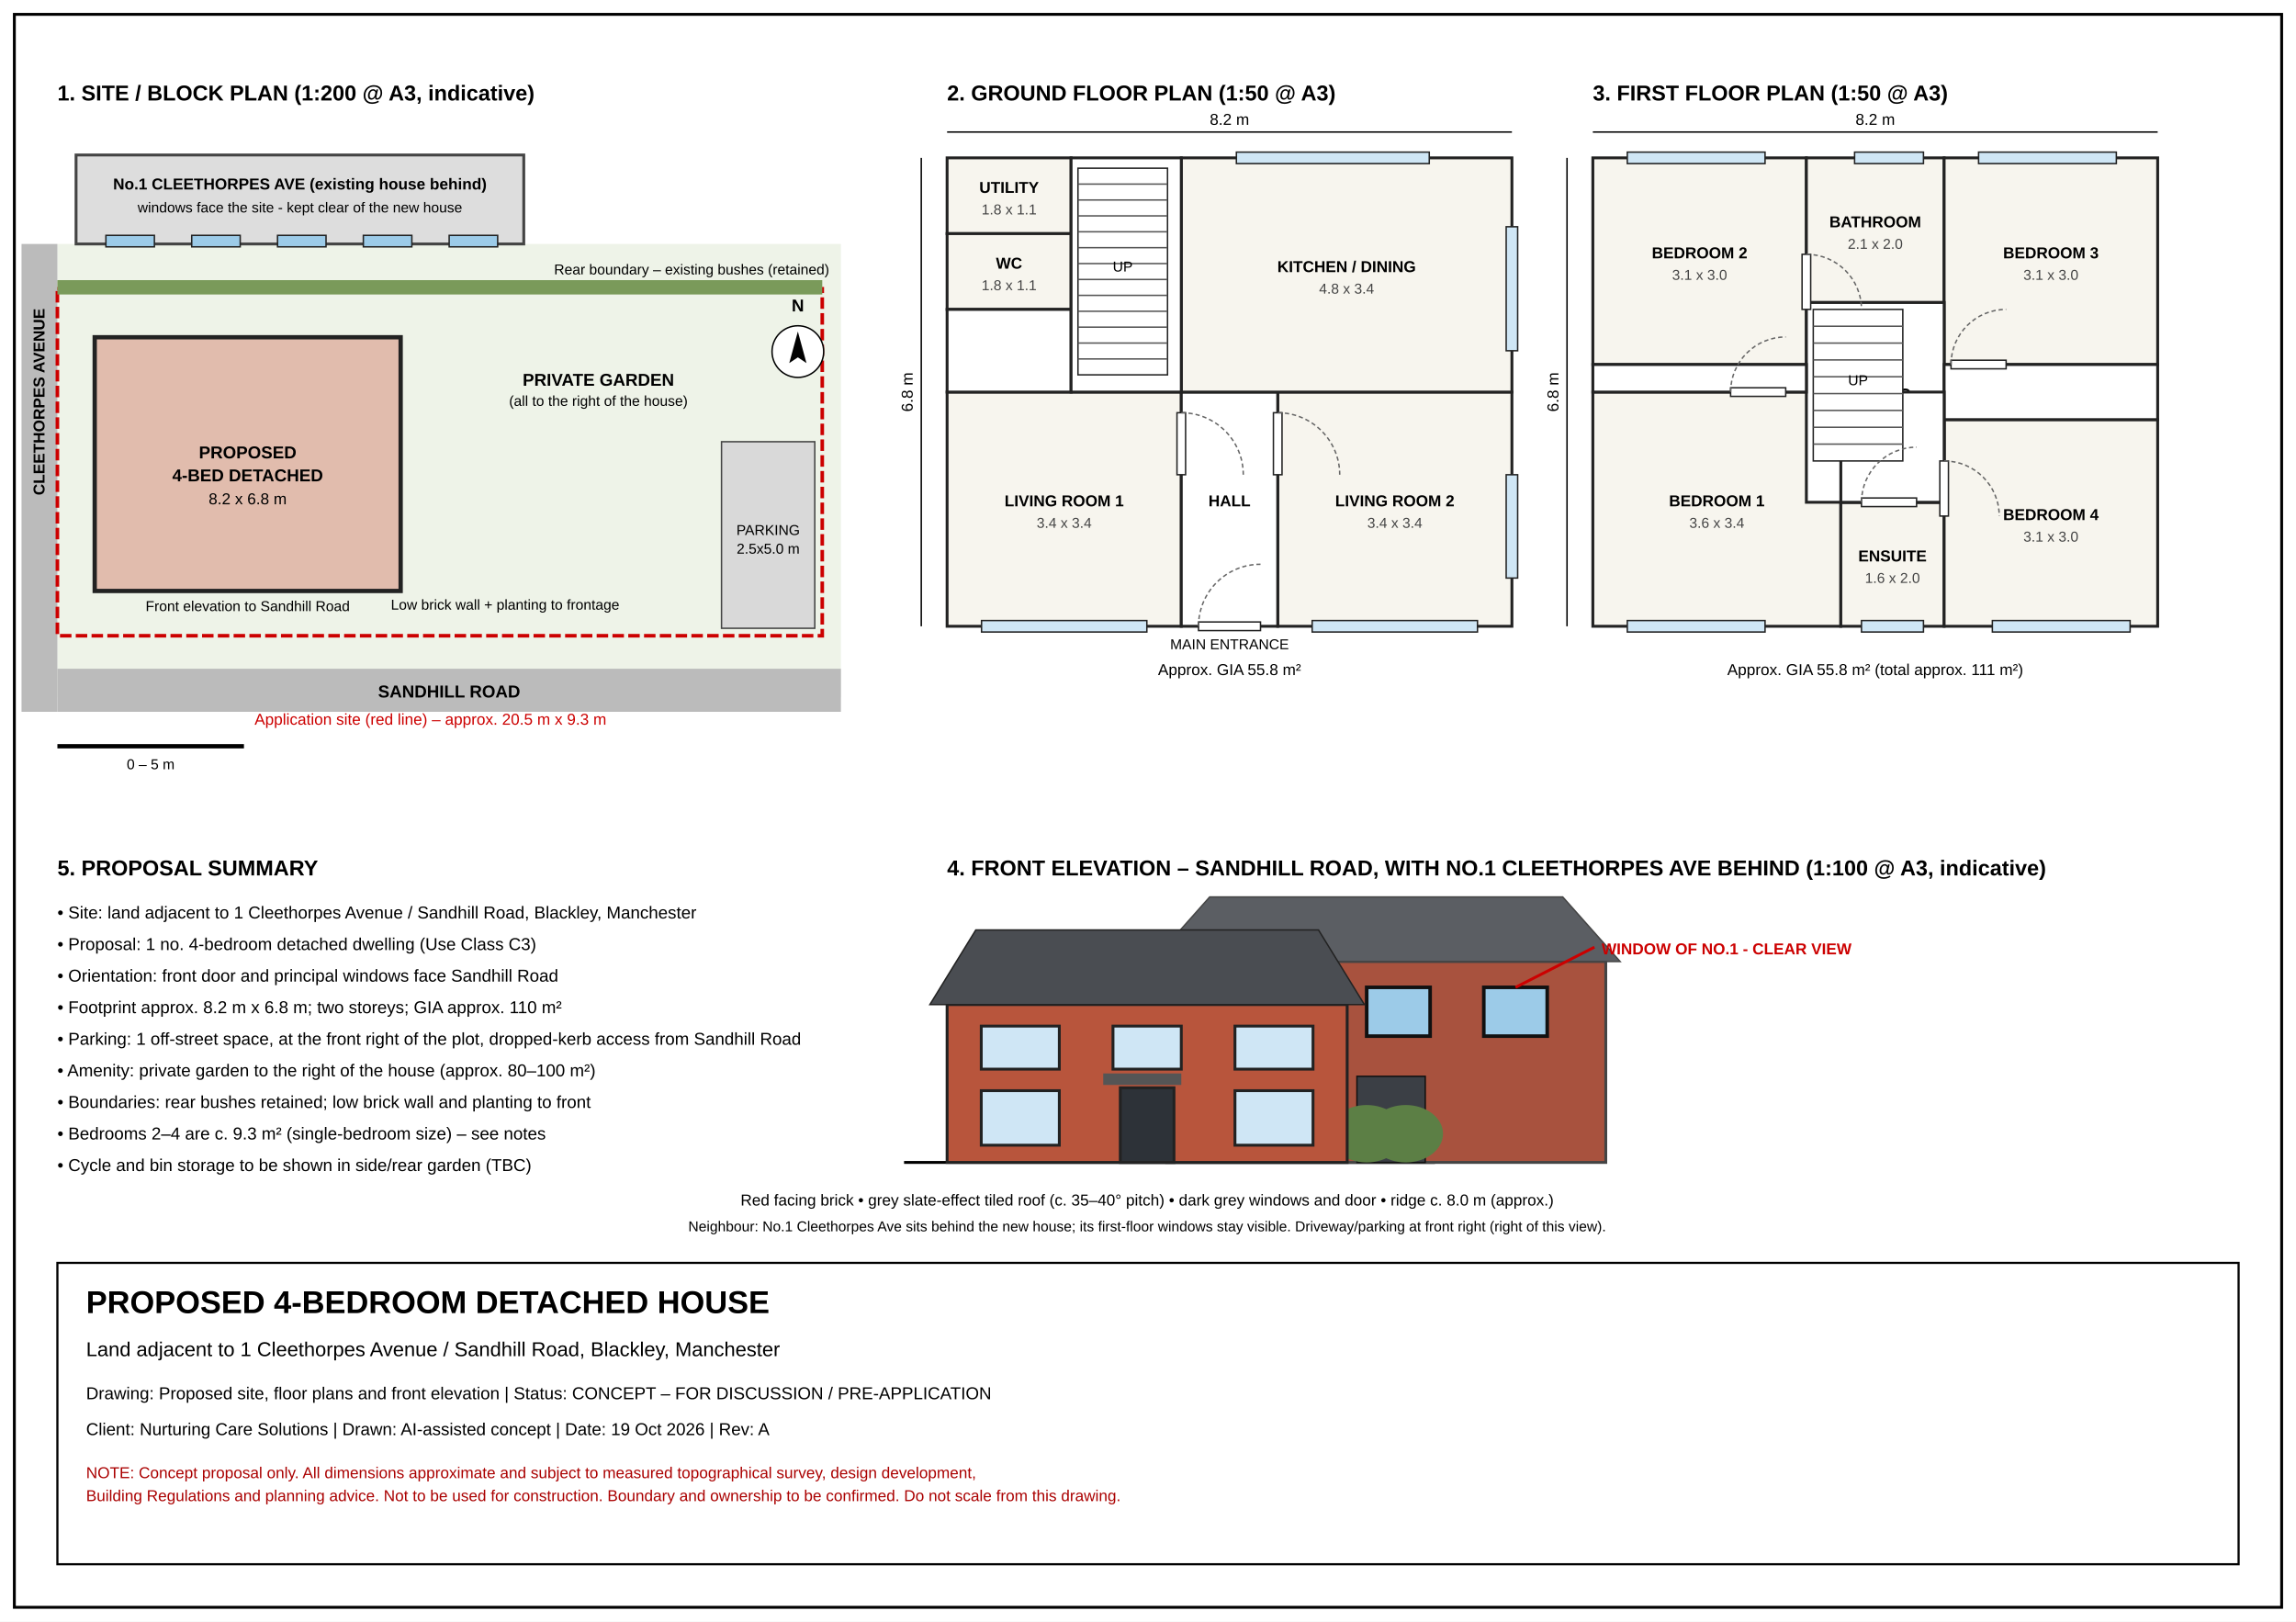
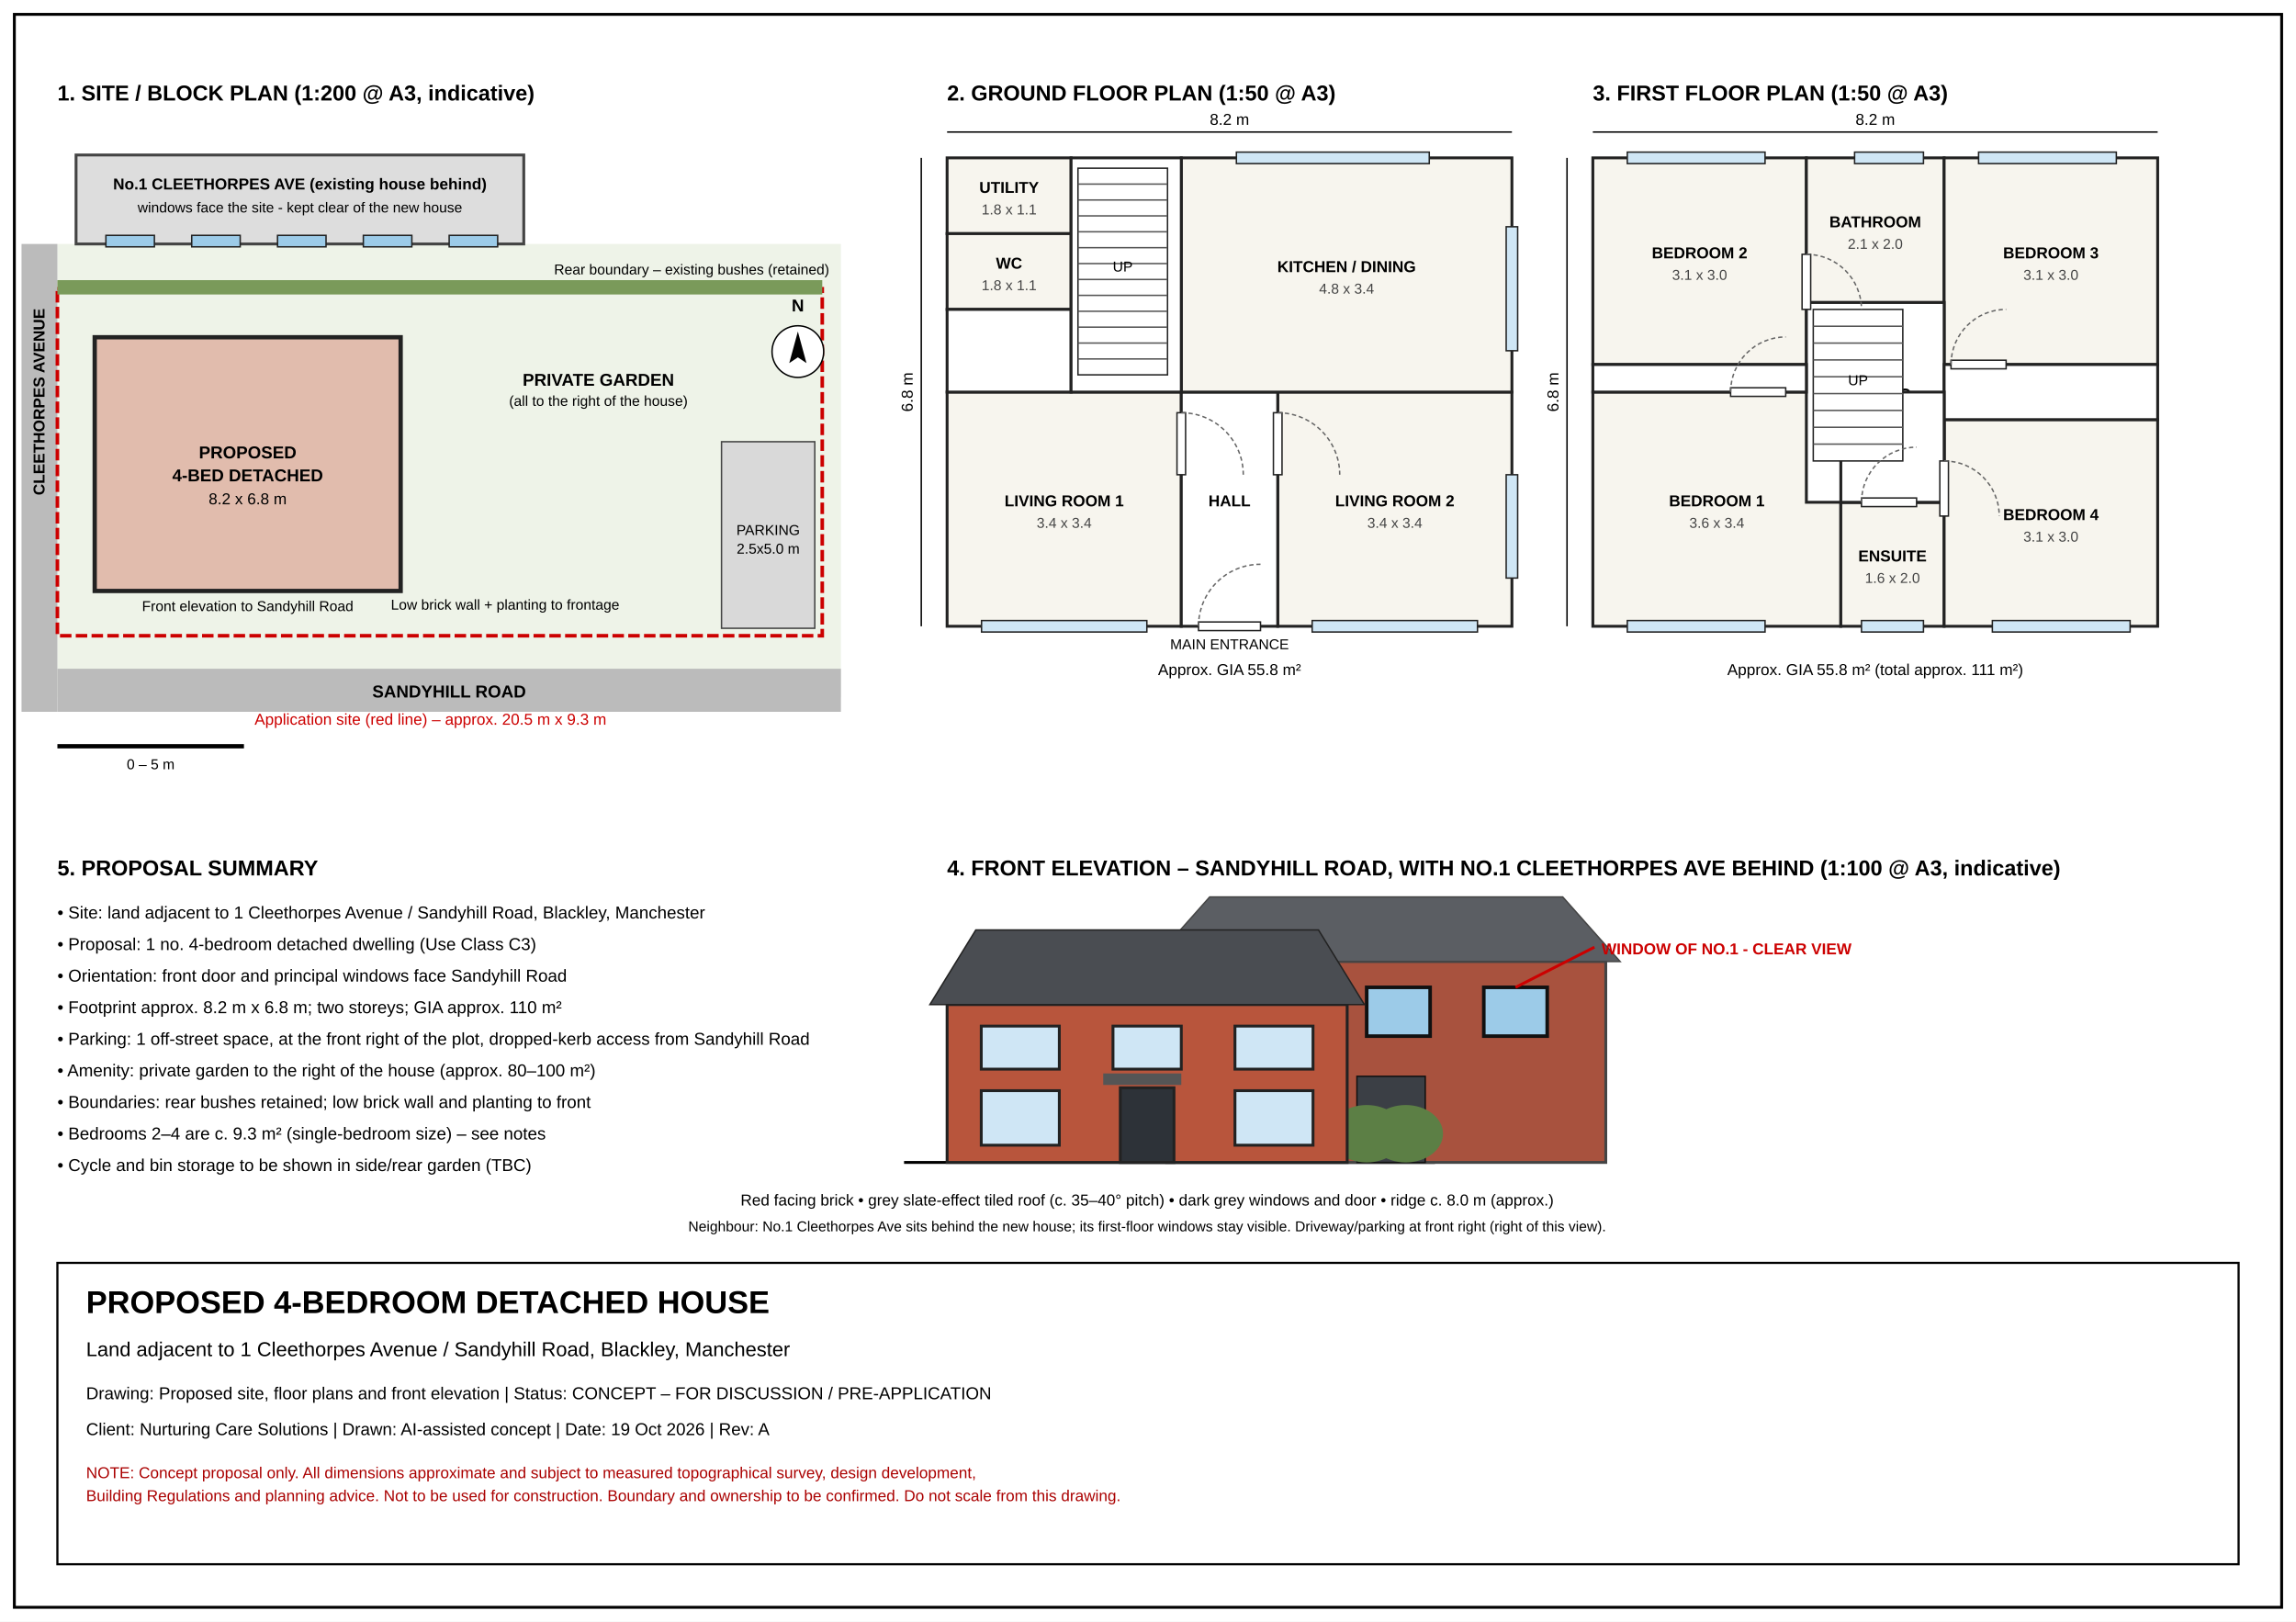
<svg xmlns="http://www.w3.org/2000/svg" viewBox="0 0 1600 1130" width="1600" height="1130" font-family="Arial,Helvetica,sans-serif">
  <rect width="1600" height="1130" fill="#fff" />
  <rect x="10" y="10" width="1580" height="1110" fill="none" stroke="#000" stroke-width="2" />
  <text x="40" y="70" font-size="15" text-anchor="start" font-weight="bold" fill="#000">1. SITE / BLOCK PLAN  (1:200 @ A3, indicative)</text>
  <rect x="40" y="170" width="546" height="316" fill="#eef3e8" stroke="none" />
  <rect x="40" y="466" width="546" height="30" fill="#bbb" />
-   <text x="313.0" y="486" font-size="12" text-anchor="middle" font-weight="bold" fill="#000">SANDHILL ROAD</text>
+   <text x="313.0" y="486" font-size="12" text-anchor="middle" font-weight="bold" fill="#000">SANDYHILL ROAD</text>
  <rect x="15" y="170" width="25" height="326" fill="#bbb" />
  <text transform="translate(31,280) rotate(-90)" font-size="11" font-weight="bold" text-anchor="middle">CLEETHORPES AVENUE</text>
  <rect x="40" y="201.2" width="533.0" height="241.8" fill="none" stroke="#c00" stroke-width="2.5" stroke-dasharray="8 3" />
  <text x="300" y="505.0" font-size="11" text-anchor="middle" font-weight="normal" fill="#c00">Application site (red line) – approx. 20.5 m x 9.3 m</text>
  <rect x="53.0" y="108" width="312" height="62" fill="#ddd" stroke="#444" stroke-width="2" />
  <rect x="73.8" y="164" width="33.8" height="8" fill="#9ccbe8" stroke="#222" />
  <rect x="133.6" y="164" width="33.8" height="8" fill="#9ccbe8" stroke="#222" />
  <rect x="193.4" y="164" width="33.8" height="8" fill="#9ccbe8" stroke="#222" />
  <rect x="253.2" y="164" width="33.8" height="8" fill="#9ccbe8" stroke="#222" />
  <rect x="313.0" y="164" width="33.8" height="8" fill="#9ccbe8" stroke="#222" />
  <text x="209.0" y="132" font-size="11" text-anchor="middle" font-weight="bold" fill="#000">No.1 CLEETHORPES AVE (existing house behind)</text>
  <text x="209.0" y="148" font-size="10" text-anchor="middle" font-weight="normal" fill="#000">windows face the site - kept clear of the new house</text>
  <rect x="40" y="195.2" width="533.0" height="10" fill="#7a9a5a" />
  <text x="482" y="191.2" font-size="10" text-anchor="middle" font-weight="normal" fill="#000">Rear boundary – existing bushes (retained)</text>
  <rect x="502.8" y="307.8" width="65.0" height="130" fill="#d9d9d9" stroke="#444" />
  <text x="535.3" y="372.8" font-size="10" text-anchor="middle" font-weight="normal" fill="#000">PARKING</text>
  <text x="535.3" y="385.8" font-size="10" text-anchor="middle" font-weight="normal" fill="#000">2.5x5.0 m</text>
  <rect x="66.0" y="235.0" width="213.2" height="176.8" fill="#c9583f" fill-opacity=".35" stroke="#222" stroke-width="3" />
  <text x="172.6" y="319.4" font-size="12" text-anchor="middle" font-weight="bold" fill="#000">PROPOSED</text>
  <text x="172.6" y="335.4" font-size="12" text-anchor="middle" font-weight="bold" fill="#000">4-BED DETACHED</text>
  <text x="172.6" y="351.4" font-size="11" text-anchor="middle" font-weight="normal" fill="#000">8.2 x 6.8 m</text>
-   <text x="172.6" y="425.8" font-size="10" text-anchor="middle" font-weight="normal" fill="#000">Front elevation to Sandhill Road</text>
+   <text x="172.6" y="425.8" font-size="10" text-anchor="middle" font-weight="normal" fill="#000">Front elevation to Sandyhill Road</text>
  <text x="417.0" y="268.8" font-size="12" text-anchor="middle" font-weight="bold" fill="#000">PRIVATE GARDEN</text>
  <text x="417.0" y="282.8" font-size="10" text-anchor="middle" font-weight="normal" fill="#000">(all to the right of the house)</text>
  <text x="352" y="424.8" font-size="10" text-anchor="middle" font-weight="normal" fill="#000">Low brick wall + planting to frontage</text>
  <g transform="translate(556,245)">
    <circle r="18" fill="#fff" stroke="#000" />
    <path d="M0 -14 L6 8 L0 4 L-6 8Z" fill="#000" />
  </g>
  <text x="556" y="217" font-size="12" text-anchor="middle" font-weight="bold" fill="#000">N</text>
  <line x1="40" x2="170" y1="520" y2="520" stroke="#000" stroke-width="3" />
  <text x="105.0" y="536" font-size="10" text-anchor="middle" font-weight="normal" fill="#000">0 – 5 m</text>
  <text x="660" y="70" font-size="15" text-anchor="start" font-weight="bold" fill="#000">2. GROUND FLOOR PLAN (1:50 @ A3)</text>
  <line x1="660" x2="1053.6" y1="92" y2="92" stroke="#000" />
  <text x="856.8" y="87" font-size="11" text-anchor="middle" font-weight="normal" fill="#000">8.2 m</text>
  <line x1="642" x2="642" y1="110" y2="436.4" stroke="#000" />
  <text transform="translate(636,273.2) rotate(-90)" font-size="11" text-anchor="middle">6.8 m</text>
  <rect x="660" y="273.2" width="163.2" height="163.2" fill="#f7f5ee" stroke="#222" stroke-width="2" />
  <text x="741.6" y="352.8" font-size="11" text-anchor="middle" font-weight="bold" fill="#000">LIVING ROOM 1</text>
  <text x="741.6" y="367.8" font-size="10" text-anchor="middle" font-weight="normal" fill="#444">3.4 x 3.4</text>
  <rect x="890.4" y="273.2" width="163.2" height="163.2" fill="#f7f5ee" stroke="#222" stroke-width="2" />
  <text x="972.0" y="352.8" font-size="11" text-anchor="middle" font-weight="bold" fill="#000">LIVING ROOM 2</text>
  <text x="972.0" y="367.8" font-size="10" text-anchor="middle" font-weight="normal" fill="#444">3.4 x 3.4</text>
  <rect x="823.2" y="273.2" width="67.2" height="163.2" fill="#fff" stroke="#222" stroke-width="2" />
  <text x="856.8" y="352.8" font-size="11" text-anchor="middle" font-weight="bold" fill="#000">HALL</text>
  <rect x="823.2" y="110" width="230.4" height="163.2" fill="#f7f5ee" stroke="#222" stroke-width="2" />
  <text x="938.4" y="189.6" font-size="11" text-anchor="middle" font-weight="bold" fill="#000">KITCHEN / DINING</text>
  <text x="938.4" y="204.6" font-size="10" text-anchor="middle" font-weight="normal" fill="#444">4.8 x 3.4</text>
  <rect x="660" y="110" width="86.4" height="52.8" fill="#f7f5ee" stroke="#222" stroke-width="2" />
  <text x="703.2" y="134.4" font-size="11" text-anchor="middle" font-weight="bold" fill="#000">UTILITY</text>
  <text x="703.2" y="149.4" font-size="10" text-anchor="middle" font-weight="normal" fill="#444">1.8 x 1.1</text>
  <rect x="660" y="162.8" width="86.4" height="52.8" fill="#f7f5ee" stroke="#222" stroke-width="2" />
  <text x="703.2" y="187.2" font-size="11" text-anchor="middle" font-weight="bold" fill="#000">WC</text>
  <text x="703.2" y="202.2" font-size="10" text-anchor="middle" font-weight="normal" fill="#444">1.8 x 1.1</text>
  <rect x="660" y="215.6" width="86.4" height="57.6" fill="#fff" stroke="#222" stroke-width="2" />
  <text x="703.2" y="242.4" font-size="11" text-anchor="middle" font-weight="bold" fill="#000" />
  <rect x="746.4" y="110" width="76.8" height="163.2" fill="#fff" stroke="#222" stroke-width="2" />
  <text x="784.8" y="189.6" font-size="11" text-anchor="middle" font-weight="bold" fill="#000" />
  <rect x="751.2" y="117.2" width="62.4" height="144.0" fill="#fff" stroke="#222" />
  <line x1="751.2" x2="813.6" y1="128.277" y2="128.277" stroke="#555" />
  <line x1="751.2" x2="813.6" y1="139.354" y2="139.354" stroke="#555" />
  <line x1="751.2" x2="813.6" y1="150.431" y2="150.431" stroke="#555" />
  <line x1="751.2" x2="813.6" y1="161.508" y2="161.508" stroke="#555" />
  <line x1="751.2" x2="813.6" y1="172.585" y2="172.585" stroke="#555" />
  <line x1="751.2" x2="813.6" y1="183.662" y2="183.662" stroke="#555" />
  <line x1="751.2" x2="813.6" y1="194.738" y2="194.738" stroke="#555" />
  <line x1="751.2" x2="813.6" y1="205.815" y2="205.815" stroke="#555" />
  <line x1="751.2" x2="813.6" y1="216.892" y2="216.892" stroke="#555" />
  <line x1="751.2" x2="813.6" y1="227.969" y2="227.969" stroke="#555" />
  <line x1="751.2" x2="813.6" y1="239.046" y2="239.046" stroke="#555" />
  <line x1="751.2" x2="813.6" y1="250.123" y2="250.123" stroke="#555" />
  <text x="782.4" y="189.2" font-size="10" text-anchor="middle" font-weight="normal" fill="#000">UP</text>
  <rect x="835.2" y="433.4" width="43.2" height="6" fill="#fff" stroke="#222" />
  <path d="M835.2 436.4 a43.2 43.2 0 0 1 43.2 -43.2" fill="none" stroke="#666" stroke-dasharray="3 2" />
  <text x="856.8" y="452.4" font-size="10" text-anchor="middle" font-weight="normal" fill="#000">MAIN ENTRANCE</text>
  <rect x="820.2" y="287.6" width="6" height="43.2" fill="#fff" stroke="#222" />
  <path d="M823.2 287.6 a43.2 43.2 0 0 1 43.2 43.2" fill="none" stroke="#666" stroke-dasharray="3 2" />
  <rect x="887.4" y="287.6" width="6" height="43.2" fill="#fff" stroke="#222" />
  <path d="M890.4 287.6 a43.2 43.2 0 0 1 43.2 43.2" fill="none" stroke="#666" stroke-dasharray="3 2" />
  <rect x="684.0" y="432.4" width="115.2" height="8" fill="#cfe6f5" stroke="#222" />
  <rect x="914.4" y="432.4" width="115.2" height="8" fill="#cfe6f5" stroke="#222" />
  <rect x="861.6" y="106" width="134.4" height="8" fill="#cfe6f5" stroke="#222" />
  <rect x="1049.6" y="158" width="8" height="86.4" fill="#cfe6f5" stroke="#222" />
  <rect x="1049.6" y="330.8" width="8" height="72.0" fill="#cfe6f5" stroke="#222" />
  <text x="856.8" y="470.4" font-size="11" text-anchor="middle" font-weight="normal" fill="#000">Approx. GIA 55.8 m²</text>
  <text x="1110" y="70" font-size="15" text-anchor="start" font-weight="bold" fill="#000">3. FIRST FLOOR PLAN (1:50 @ A3)</text>
  <line x1="1110" x2="1503.6" y1="92" y2="92" stroke="#000" />
  <text x="1306.8" y="87" font-size="11" text-anchor="middle" font-weight="normal" fill="#000">8.2 m</text>
  <line x1="1092" x2="1092" y1="110" y2="436.4" stroke="#000" />
  <text transform="translate(1086,273.2) rotate(-90)" font-size="11" text-anchor="middle">6.8 m</text>
  <rect x="1110" y="110" width="148.8" height="144.0" fill="#f7f5ee" stroke="#222" stroke-width="2" />
  <text x="1184.4" y="180.0" font-size="11" text-anchor="middle" font-weight="bold" fill="#000">BEDROOM 2</text>
  <text x="1184.4" y="195.0" font-size="10" text-anchor="middle" font-weight="normal" fill="#444">3.1 x 3.0</text>
  <rect x="1258.8" y="110" width="96.0" height="100.8" fill="#f7f5ee" stroke="#222" stroke-width="2" />
  <text x="1306.8" y="158.4" font-size="11" text-anchor="middle" font-weight="bold" fill="#000">BATHROOM</text>
  <text x="1306.8" y="173.4" font-size="10" text-anchor="middle" font-weight="normal" fill="#444">2.1 x 2.0</text>
  <rect x="1354.8" y="110" width="148.8" height="144.0" fill="#f7f5ee" stroke="#222" stroke-width="2" />
  <text x="1429.2" y="180.0" font-size="11" text-anchor="middle" font-weight="bold" fill="#000">BEDROOM 3</text>
  <text x="1429.2" y="195.0" font-size="10" text-anchor="middle" font-weight="normal" fill="#444">3.1 x 3.0</text>
  <rect x="1110" y="273.2" width="172.8" height="163.2" fill="#f7f5ee" stroke="#222" stroke-width="2" />
  <text x="1196.4" y="352.8" font-size="11" text-anchor="middle" font-weight="bold" fill="#000">BEDROOM 1</text>
  <text x="1196.4" y="367.8" font-size="10" text-anchor="middle" font-weight="normal" fill="#444">3.6 x 3.4</text>
  <rect x="1282.8" y="350.0" width="72.0" height="86.4" fill="#f7f5ee" stroke="#222" stroke-width="2" />
  <text x="1318.8" y="391.2" font-size="11" text-anchor="middle" font-weight="bold" fill="#000">ENSUITE</text>
  <text x="1318.8" y="406.2" font-size="10" text-anchor="middle" font-weight="normal" fill="#444">1.6 x 2.0</text>
  <rect x="1354.8" y="292.4" width="148.8" height="144.0" fill="#f7f5ee" stroke="#222" stroke-width="2" />
  <text x="1429.2" y="362.4" font-size="11" text-anchor="middle" font-weight="bold" fill="#000">BEDROOM 4</text>
  <text x="1429.2" y="377.4" font-size="10" text-anchor="middle" font-weight="normal" fill="#444">3.1 x 3.0</text>
  <rect x="1258.8" y="210.8" width="96.0" height="139.2" fill="#fff" stroke="#222" stroke-width="2" />
  <text x="1306.8" y="278.4" font-size="11" text-anchor="middle" font-weight="bold" fill="#000">LANDING</text>
  <rect x="1110" y="254.0" width="148.8" height="19.2" fill="#fff" stroke="#222" stroke-width="2" />
  <text x="1184.4" y="261.6" font-size="11" text-anchor="middle" font-weight="bold" fill="#000" />
  <rect x="1354.8" y="254.0" width="148.8" height="38.4" fill="#fff" stroke="#222" stroke-width="2" />
  <text x="1429.2" y="271.2" font-size="11" text-anchor="middle" font-weight="bold" fill="#000" />
  <rect x="1282.8" y="273.2" width="72.0" height="76.8" fill="#fff" stroke="#222" stroke-width="2" />
  <text x="1318.8" y="309.6" font-size="11" text-anchor="middle" font-weight="bold" fill="#000" />
  <rect x="1263.6" y="215.6" width="62.4" height="105.6" fill="#fff" stroke="#222" />
  <line x1="1263.6" x2="1326.0" y1="227.333" y2="227.333" stroke="#555" />
  <line x1="1263.6" x2="1326.0" y1="239.067" y2="239.067" stroke="#555" />
  <line x1="1263.6" x2="1326.0" y1="250.8" y2="250.8" stroke="#555" />
  <line x1="1263.6" x2="1326.0" y1="262.533" y2="262.533" stroke="#555" />
  <line x1="1263.6" x2="1326.0" y1="274.267" y2="274.267" stroke="#555" />
  <line x1="1263.6" x2="1326.0" y1="286.0" y2="286.0" stroke="#555" />
  <line x1="1263.6" x2="1326.0" y1="297.733" y2="297.733" stroke="#555" />
  <line x1="1263.6" x2="1326.0" y1="309.467" y2="309.467" stroke="#555" />
  <text x="1294.8" y="268.4" font-size="10" text-anchor="middle" font-weight="normal" fill="#000">UP</text>
  <rect x="1255.8" y="177.2" width="6" height="38.4" fill="#fff" stroke="#222" />
  <path d="M1258.8 177.2 a38.4 38.4 0 0 1 38.4 38.4" fill="none" stroke="#666" stroke-dasharray="3 2" />
  <rect x="1206.0" y="270.2" width="38.4" height="6" fill="#fff" stroke="#222" />
  <path d="M1206.0 273.2 a38.4 38.4 0 0 1 38.4 -38.4" fill="none" stroke="#666" stroke-dasharray="3 2" />
  <rect x="1359.6" y="251.0" width="38.4" height="6" fill="#fff" stroke="#222" />
  <path d="M1359.6 254.0 a38.4 38.4 0 0 1 38.4 -38.4" fill="none" stroke="#666" stroke-dasharray="3 2" />
  <rect x="1351.8" y="321.2" width="6" height="38.4" fill="#fff" stroke="#222" />
  <path d="M1354.8 321.2 a38.4 38.4 0 0 1 38.4 38.4" fill="none" stroke="#666" stroke-dasharray="3 2" />
  <rect x="1297.2" y="347.0" width="38.4" height="6" fill="#fff" stroke="#222" />
  <path d="M1297.2 350.0 a38.4 38.4 0 0 1 38.4 -38.4" fill="none" stroke="#666" stroke-dasharray="3 2" />
  <rect x="1134.0" y="106" width="96.0" height="8" fill="#cfe6f5" stroke="#222" />
  <rect x="1378.8" y="106" width="96.0" height="8" fill="#cfe6f5" stroke="#222" />
  <rect x="1134.0" y="432.4" width="96.0" height="8" fill="#cfe6f5" stroke="#222" />
  <rect x="1388.4" y="432.4" width="96.0" height="8" fill="#cfe6f5" stroke="#222" />
  <rect x="1297.2" y="432.4" width="43.2" height="8" fill="#cfe6f5" stroke="#222" />
  <rect x="1292.4" y="106" width="48.0" height="8" fill="#cfe6f5" stroke="#222" />
  <text x="1306.8" y="470.4" font-size="11" text-anchor="middle" font-weight="normal" fill="#000">Approx. GIA 55.8 m²  (total approx. 111 m²)</text>
-   <text x="660" y="610" font-size="15" text-anchor="start" font-weight="bold" fill="#000">4. FRONT ELEVATION – SANDHILL ROAD, WITH NO.1 CLEETHORPES AVE BEHIND (1:100 @ A3, indicative)</text>
+   <text x="660" y="610" font-size="15" text-anchor="start" font-weight="bold" fill="#000">4. FRONT ELEVATION – SANDYHILL ROAD, WITH NO.1 CLEETHORPES AVE BEHIND (1:100 @ A3, indicative)</text>
  <line x1="630" x2="1000" y1="810" y2="810" stroke="#000" stroke-width="2" />
  <rect x="813.0" y="670" width="306" height="140" fill="#a8523e" stroke="#444" stroke-width="2" />
  <polygon points="803.0,670 1129.0,670 1089.0,625 843.0,625" fill="#5b5e63" stroke="#444" />
  <rect x="870.8" y="688" width="44.2" height="34" fill="#9ccbe8" stroke="#111" stroke-width="2.5" />
  <rect x="952.4" y="688" width="44.2" height="34" fill="#9ccbe8" stroke="#111" stroke-width="2.5" />
  <rect x="1034.0" y="688" width="44.2" height="34" fill="#9ccbe8" stroke="#111" stroke-width="2.5" />
  <rect x="945.6" y="750" width="47.6" height="60" fill="#3b3f45" stroke="#111" />
  <text x="1006.8" y="740" font-size="10" text-anchor="middle" font-weight="normal" fill="#000" />
  <path d="M1056.1 688 l55 -28" stroke="#c00" stroke-width="2" />
  <text x="1116.1" y="665" font-size="11" text-anchor="start" font-weight="bold" fill="#c00">WINDOW OF NO.1 - CLEAR VIEW</text>
  <ellipse cx="952.4" cy="790" rx="26" ry="20" fill="#5c7f45" />
  <ellipse cx="979.6" cy="790" rx="26" ry="20" fill="#5c7f45" />
  <rect x="660" y="700" width="278.8" height="110" fill="#b8553c" stroke="#222" stroke-width="2" />
  <polygon points="648,700 950.8,700 918.8,648 680,648" fill="#4a4d52" stroke="#222" />
  <rect x="683.8" y="715" width="54.4" height="30" fill="#cfe6f5" stroke="#222" stroke-width="2" />
  <rect x="860.6" y="715" width="54.4" height="30" fill="#cfe6f5" stroke="#222" stroke-width="2" />
  <rect x="683.8" y="760" width="54.4" height="38" fill="#cfe6f5" stroke="#222" stroke-width="2" />
  <rect x="860.6" y="760" width="54.4" height="38" fill="#cfe6f5" stroke="#222" stroke-width="2" />
  <rect x="775.6" y="715" width="47.6" height="30" fill="#cfe6f5" stroke="#222" stroke-width="2" />
  <rect x="780.7" y="758" width="37.4" height="52" fill="#2d3238" stroke="#222" stroke-width="2" />
  <rect x="768.8" y="748" width="54.4" height="8" fill="#555" />
  <text x="799.4" y="840" font-size="11" text-anchor="middle" font-weight="normal" fill="#000">Red facing brick • grey slate-effect tiled roof (c. 35–40° pitch) • dark grey windows and door • ridge c. 8.0 m (approx.)</text>
  <text x="799.4" y="858" font-size="10" text-anchor="middle" font-weight="normal" fill="#000">Neighbour: No.1 Cleethorpes Ave sits behind the new house; its first-floor windows stay visible. Driveway/parking at front right (right of this view).</text>
  <text x="40" y="610" font-size="15" text-anchor="start" font-weight="bold" fill="#000">5. PROPOSAL SUMMARY</text>
-   <text x="40" y="640" font-size="12" text-anchor="start" font-weight="normal" fill="#000">• Site: land adjacent to 1 Cleethorpes Avenue / Sandhill Road, Blackley, Manchester</text>
+   <text x="40" y="640" font-size="12" text-anchor="start" font-weight="normal" fill="#000">• Site: land adjacent to 1 Cleethorpes Avenue / Sandyhill Road, Blackley, Manchester</text>
  <text x="40" y="662" font-size="12" text-anchor="start" font-weight="normal" fill="#000">• Proposal: 1 no. 4-bedroom detached dwelling (Use Class C3)</text>
-   <text x="40" y="684" font-size="12" text-anchor="start" font-weight="normal" fill="#000">• Orientation: front door and principal windows face Sandhill Road</text>
+   <text x="40" y="684" font-size="12" text-anchor="start" font-weight="normal" fill="#000">• Orientation: front door and principal windows face Sandyhill Road</text>
  <text x="40" y="706" font-size="12" text-anchor="start" font-weight="normal" fill="#000">• Footprint approx. 8.2 m x 6.8 m; two storeys; GIA approx. 110 m²</text>
-   <text x="40" y="728" font-size="12" text-anchor="start" font-weight="normal" fill="#000">• Parking: 1 off-street space, at the front right of the plot, dropped-kerb access from Sandhill Road</text>
+   <text x="40" y="728" font-size="12" text-anchor="start" font-weight="normal" fill="#000">• Parking: 1 off-street space, at the front right of the plot, dropped-kerb access from Sandyhill Road</text>
  <text x="40" y="750" font-size="12" text-anchor="start" font-weight="normal" fill="#000">• Amenity: private garden to the right of the house (approx. 80–100 m²)</text>
  <text x="40" y="772" font-size="12" text-anchor="start" font-weight="normal" fill="#000">• Boundaries: rear bushes retained; low brick wall and planting to front</text>
  <text x="40" y="794" font-size="12" text-anchor="start" font-weight="normal" fill="#000">• Bedrooms 2–4 are c. 9.3 m² (single-bedroom size) – see notes</text>
  <text x="40" y="816" font-size="12" text-anchor="start" font-weight="normal" fill="#000">• Cycle and bin storage to be shown in side/rear garden (TBC)</text>
  <rect x="40" y="880" width="1520" height="210" fill="none" stroke="#000" stroke-width="1.5" />
  <text x="60" y="915" font-size="22" text-anchor="start" font-weight="bold" fill="#000">PROPOSED 4-BEDROOM DETACHED HOUSE</text>
-   <text x="60" y="945" font-size="14" text-anchor="start" font-weight="normal" fill="#000">Land adjacent to 1 Cleethorpes Avenue / Sandhill Road, Blackley, Manchester</text>
+   <text x="60" y="945" font-size="14" text-anchor="start" font-weight="normal" fill="#000">Land adjacent to 1 Cleethorpes Avenue / Sandyhill Road, Blackley, Manchester</text>
  <text x="60" y="975" font-size="12" text-anchor="start" font-weight="normal" fill="#000">Drawing: Proposed site, floor plans and front elevation   |   Status: CONCEPT – FOR DISCUSSION / PRE-APPLICATION</text>
  <text x="60" y="1000" font-size="12" text-anchor="start" font-weight="normal" fill="#000">Client: Nurturing Care Solutions   |   Drawn: AI-assisted concept   |   Date: 19 Oct 2026   |   Rev: A</text>
  <text x="60" y="1030" font-size="11" text-anchor="start" font-weight="normal" fill="#a00">NOTE: Concept proposal only. All dimensions approximate and subject to measured topographical survey, design development,</text>
  <text x="60" y="1046" font-size="11" text-anchor="start" font-weight="normal" fill="#a00">Building Regulations and planning advice. Not to be used for construction. Boundary and ownership to be confirmed. Do not scale from this drawing.</text>
</svg>
